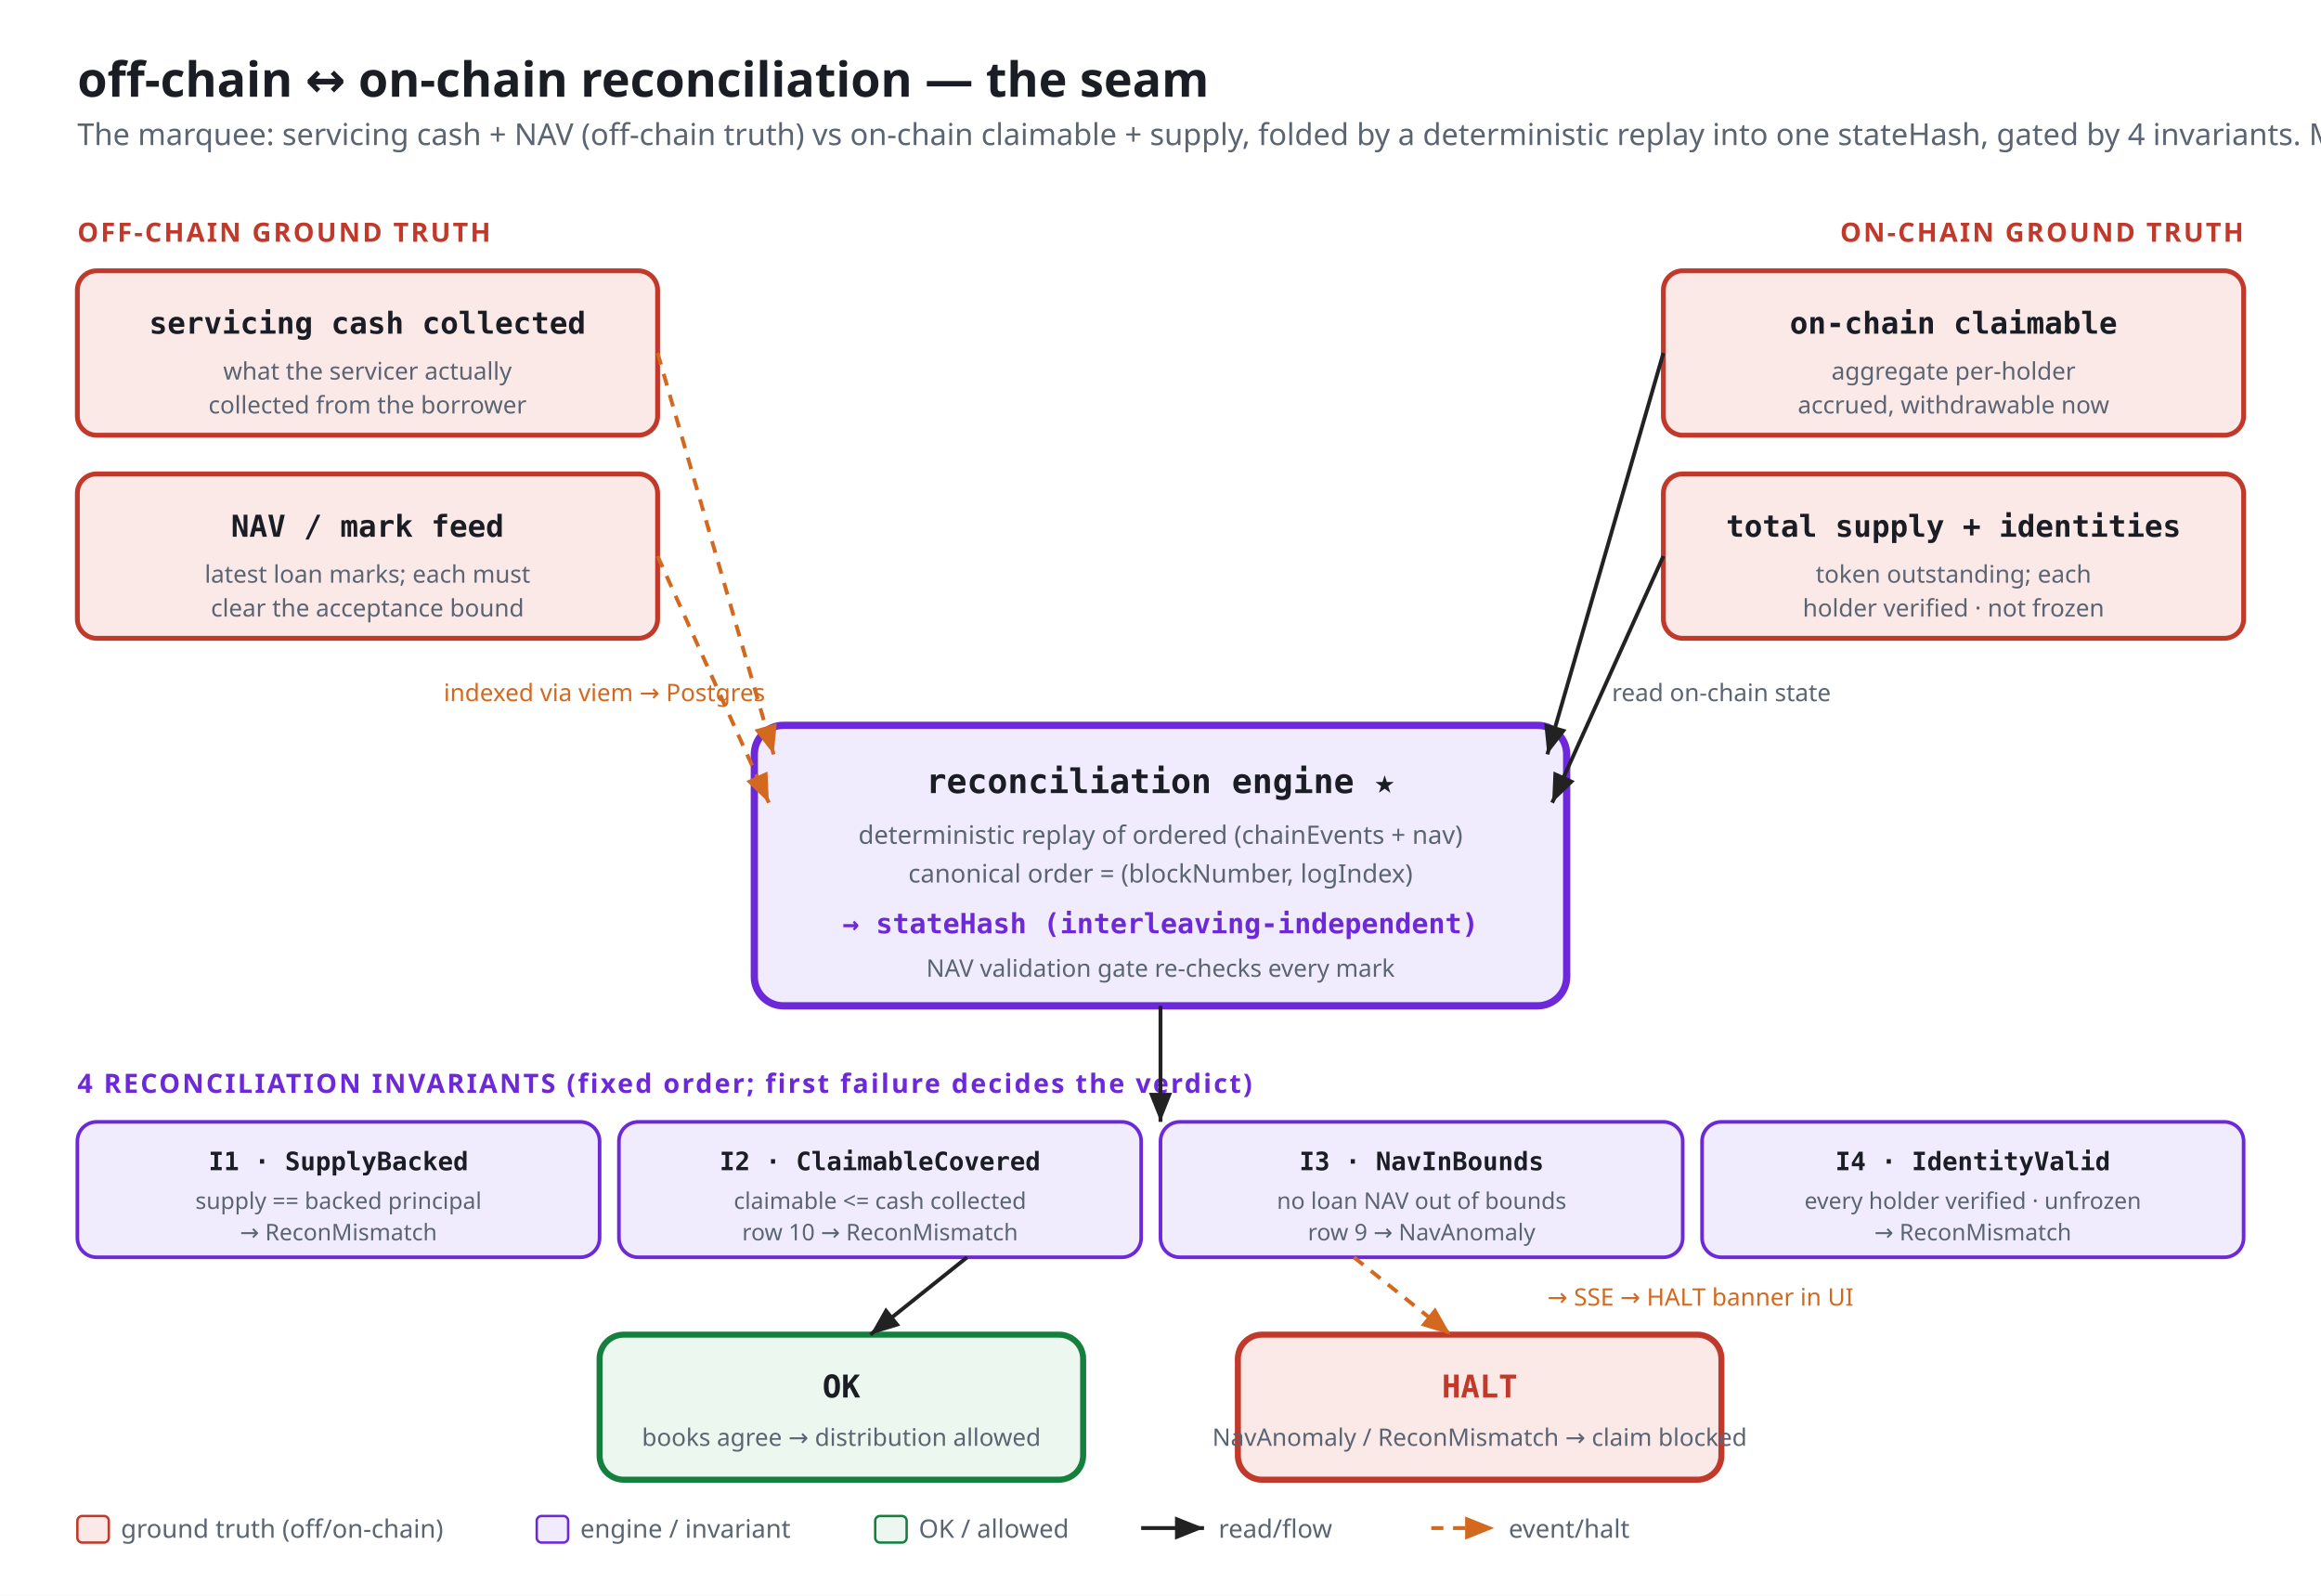
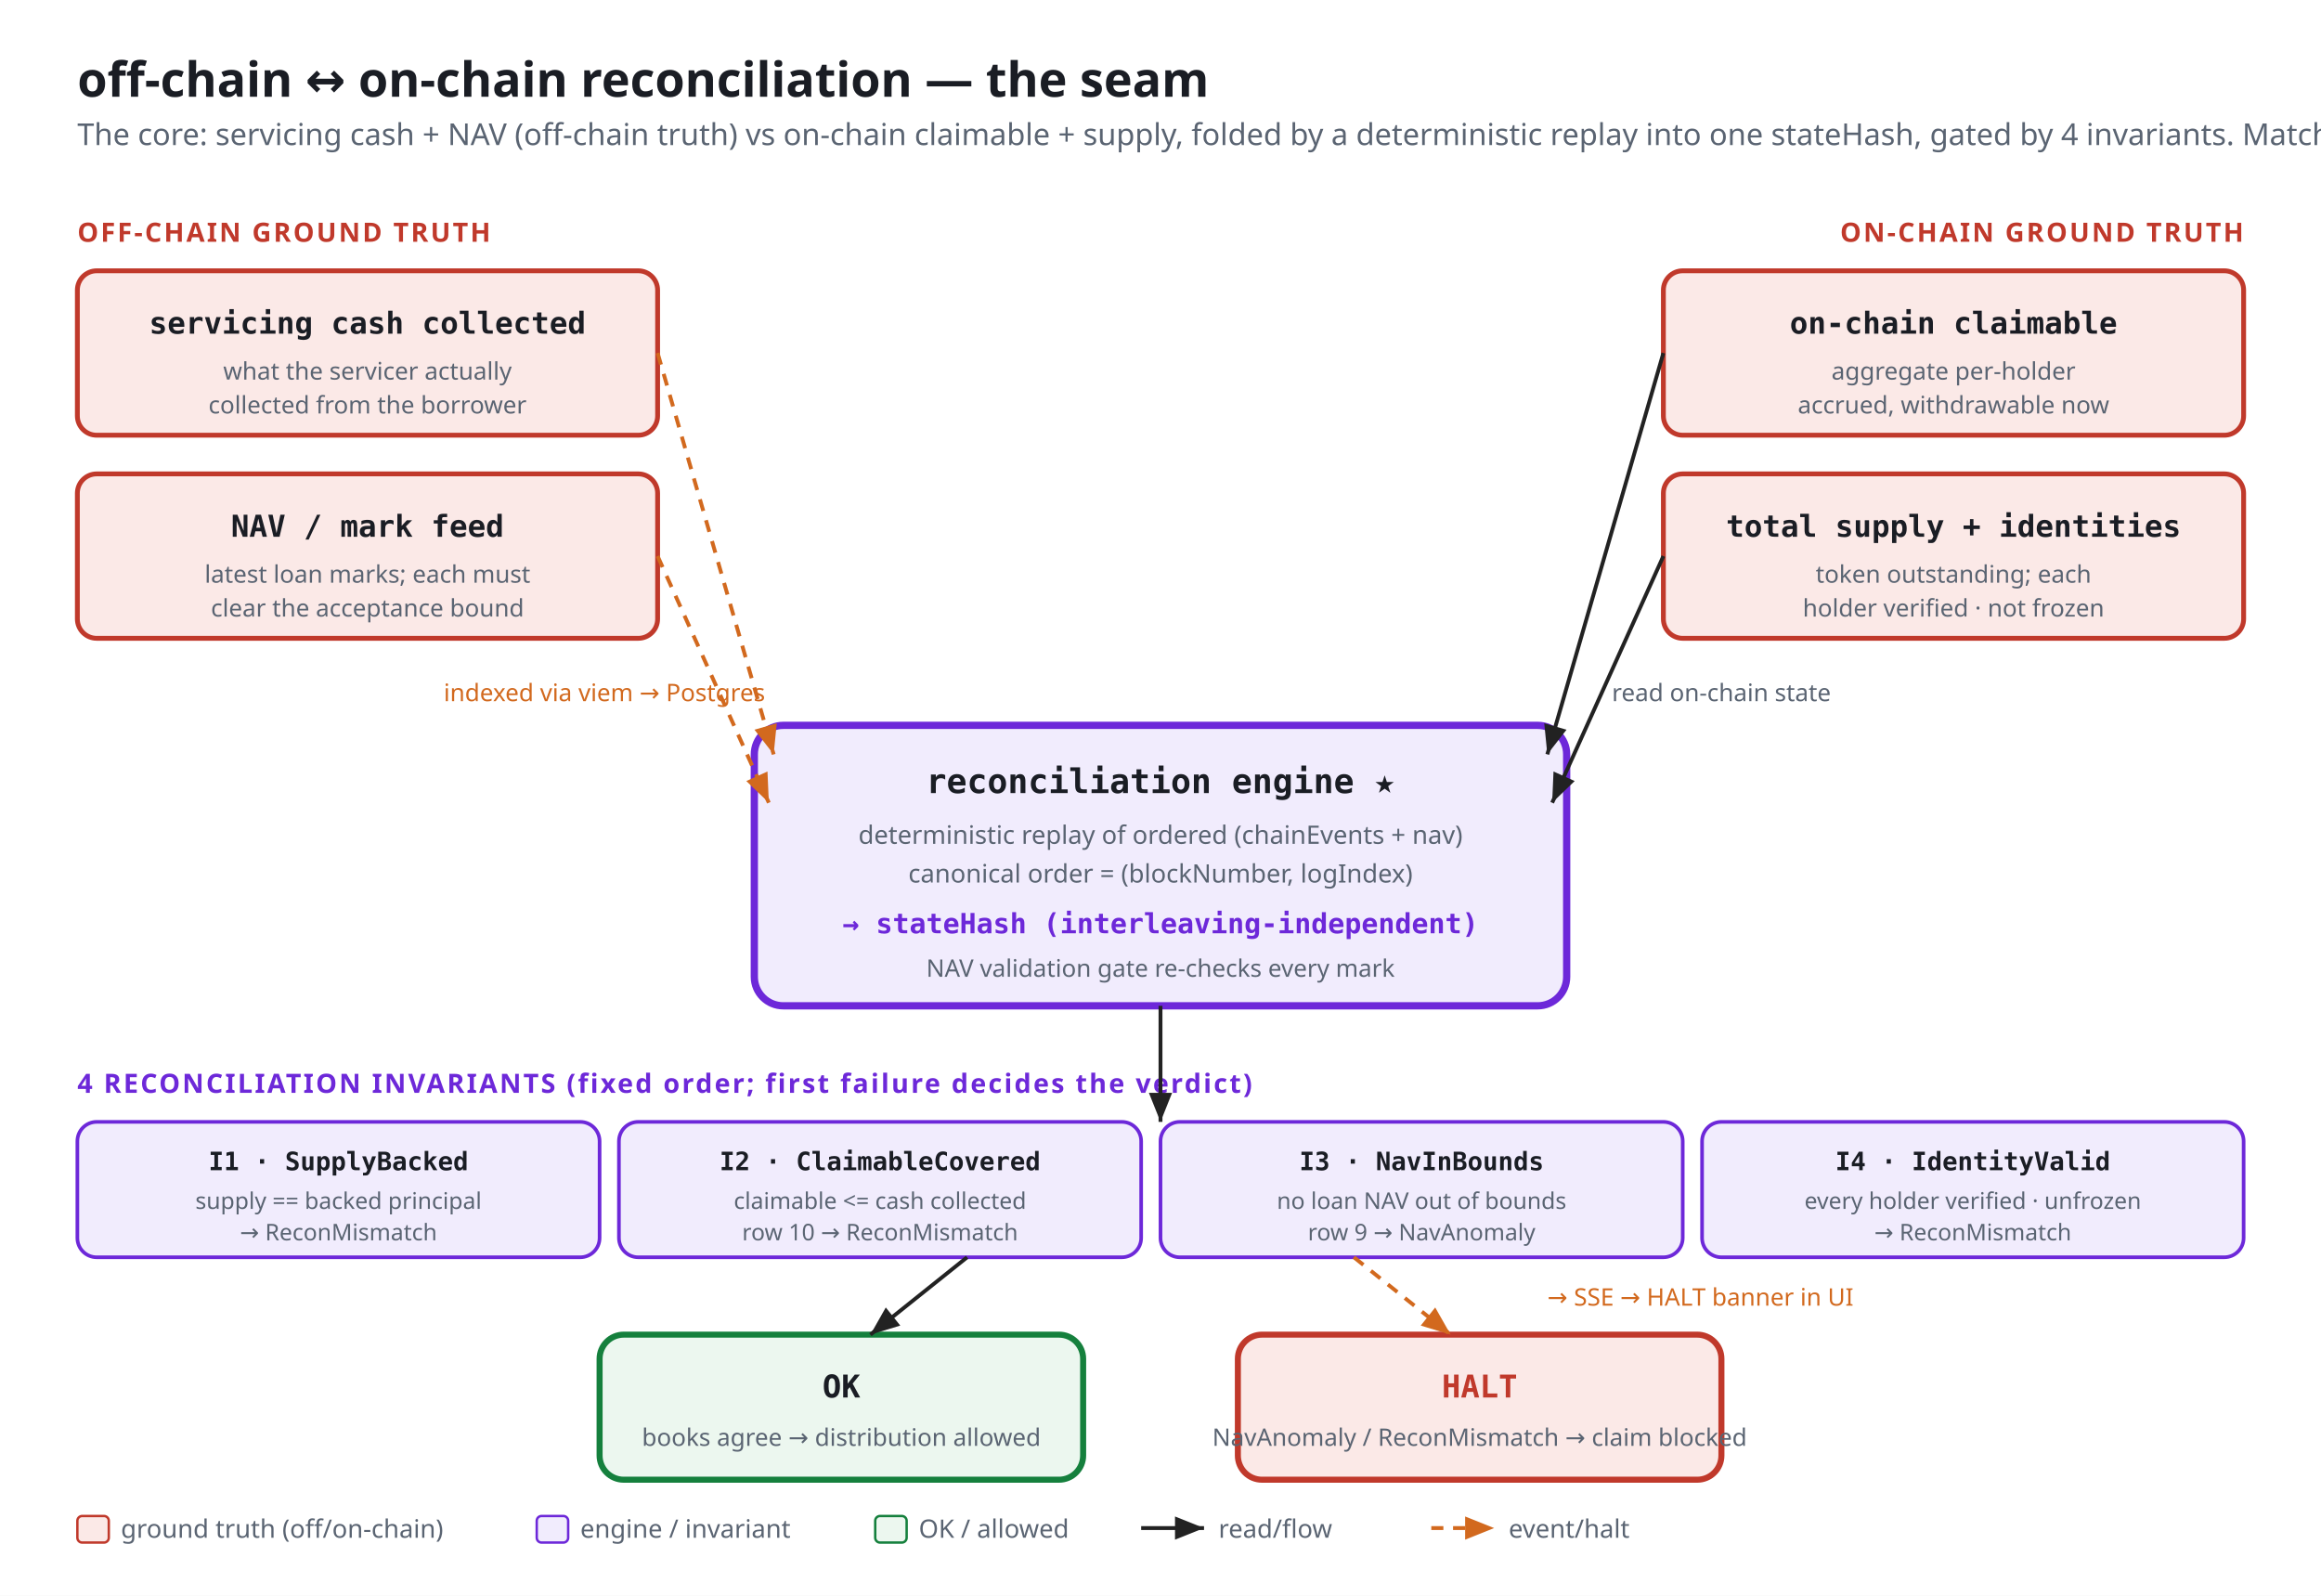
<svg xmlns="http://www.w3.org/2000/svg" viewBox="0 0 960 660" font-family="system-ui,sans-serif">
  <rect width="100%" height="100%" fill="#ffffff" />
  <defs>
    <marker id="a" markerWidth="9" markerHeight="9" refX="7.5" refY="3" orient="auto">
      <path d="M0,0 L7.5,3 L0,6 Z" fill="#222" />
    </marker>
    <marker id="ao" markerWidth="9" markerHeight="9" refX="7.5" refY="3" orient="auto">
      <path d="M0,0 L7.5,3 L0,6 Z" fill="#d2691e" />
    </marker>
  </defs>
  <text x="32" y="40" font-size="20" font-weight="700" fill="#1a1d24">off-chain ↔ on-chain reconciliation — the seam</text>
-   <text x="32" y="60" font-size="12.5" fill="#5a6472">The marquee: servicing cash + NAV (off-chain truth) vs on-chain claimable + supply, folded by a deterministic replay into one stateHash, gated by 4 invariants. Match or HALT.</text>
+   <text x="32" y="60" font-size="12.5" fill="#5a6472">The core: servicing cash + NAV (off-chain truth) vs on-chain claimable + supply, folded by a deterministic replay into one stateHash, gated by 4 invariants. Match or HALT.</text>
  <text x="32" y="100" font-size="11" font-weight="700" fill="#c0392b" letter-spacing="0.08em">OFF-CHAIN GROUND TRUTH</text>
  <g>
    <rect x="32" y="112" width="240" height="68" rx="8" fill="#fbe9e7" stroke="#c0392b" stroke-width="2" />
    <text x="152" y="138" text-anchor="middle" font-family="'SF Mono',Menlo,monospace" font-size="12.5" font-weight="600" fill="#1a1d24">servicing cash collected</text>
    <text x="152" y="157" text-anchor="middle" font-size="10" fill="#5a6472">what the servicer actually</text>
    <text x="152" y="171" text-anchor="middle" font-size="10" fill="#5a6472">collected from the borrower</text>
  </g>
  <g>
    <rect x="32" y="196" width="240" height="68" rx="8" fill="#fbe9e7" stroke="#c0392b" stroke-width="2" />
    <text x="152" y="222" text-anchor="middle" font-family="'SF Mono',Menlo,monospace" font-size="12.5" font-weight="600" fill="#1a1d24">NAV / mark feed</text>
    <text x="152" y="241" text-anchor="middle" font-size="10" fill="#5a6472">latest loan marks; each must</text>
    <text x="152" y="255" text-anchor="middle" font-size="10" fill="#5a6472">clear the acceptance bound</text>
  </g>
  <text x="688" y="100" font-size="11" font-weight="700" fill="#c0392b" letter-spacing="0.08em" text-anchor="end" transform="translate(240,0)">ON-CHAIN GROUND TRUTH</text>
  <g>
    <rect x="688" y="112" width="240" height="68" rx="8" fill="#fbe9e7" stroke="#c0392b" stroke-width="2" />
    <text x="808" y="138" text-anchor="middle" font-family="'SF Mono',Menlo,monospace" font-size="12.5" font-weight="600" fill="#1a1d24">on-chain claimable</text>
    <text x="808" y="157" text-anchor="middle" font-size="10" fill="#5a6472">aggregate per-holder</text>
    <text x="808" y="171" text-anchor="middle" font-size="10" fill="#5a6472">accrued, withdrawable now</text>
  </g>
  <g>
    <rect x="688" y="196" width="240" height="68" rx="8" fill="#fbe9e7" stroke="#c0392b" stroke-width="2" />
    <text x="808" y="222" text-anchor="middle" font-family="'SF Mono',Menlo,monospace" font-size="12.5" font-weight="600" fill="#1a1d24">total supply + identities</text>
    <text x="808" y="241" text-anchor="middle" font-size="10" fill="#5a6472">token outstanding; each</text>
    <text x="808" y="255" text-anchor="middle" font-size="10" fill="#5a6472">holder verified · not frozen</text>
  </g>
  <g>
    <rect x="312" y="300" width="336" height="116" rx="12" fill="#f1ecfd" stroke="#6d28d9" stroke-width="3" />
    <text x="480" y="328" text-anchor="middle" font-family="'SF Mono',Menlo,monospace" font-size="14" font-weight="700" fill="#1a1d24">reconciliation engine  ★</text>
    <text x="480" y="349" text-anchor="middle" font-size="10.5" fill="#5a6472">deterministic replay of ordered (chainEvents + nav)</text>
    <text x="480" y="365" text-anchor="middle" font-size="10.5" fill="#5a6472">canonical order = (blockNumber, logIndex)</text>
    <text x="480" y="386" text-anchor="middle" font-family="'SF Mono',Menlo,monospace" font-size="11.5" font-weight="700" fill="#6d28d9">→ stateHash (interleaving-independent)</text>
    <text x="480" y="404" text-anchor="middle" font-size="10" fill="#5a6472">NAV validation gate re-checks every mark</text>
  </g>
  <line x1="272" y1="146" x2="320" y2="312" stroke="#d2691e" stroke-width="1.6" stroke-dasharray="5 4" marker-end="url(#ao)" />
  <line x1="272" y1="230" x2="318" y2="332" stroke="#d2691e" stroke-width="1.6" stroke-dasharray="5 4" marker-end="url(#ao)" />
  <text x="250" y="290" text-anchor="middle" font-size="10" fill="#d2691e">indexed via viem → Postgres</text>
  <line x1="688" y1="146" x2="640" y2="312" stroke="#222" stroke-width="1.6" marker-end="url(#a)" />
  <line x1="688" y1="230" x2="642" y2="332" stroke="#222" stroke-width="1.6" marker-end="url(#a)" />
  <text x="712" y="290" text-anchor="middle" font-size="10" fill="#5a6472">read on-chain state</text>
  <text x="32" y="452" font-size="11" font-weight="700" fill="#6d28d9" letter-spacing="0.08em">4 RECONCILIATION INVARIANTS (fixed order; first failure decides the verdict)</text>
  <g font-size="9.5" fill="#5a6472">
    <rect x="32" y="464" width="216" height="56" rx="8" fill="#f1ecfd" stroke="#6d28d9" stroke-width="1.5" />
    <text x="140" y="484" text-anchor="middle" font-family="'SF Mono',Menlo,monospace" font-size="10.5" font-weight="700" fill="#1a1d24">I1 · SupplyBacked</text>
    <text x="140" y="500" text-anchor="middle">supply == backed principal</text>
    <text x="140" y="513" text-anchor="middle">→ ReconMismatch</text>
    <rect x="256" y="464" width="216" height="56" rx="8" fill="#f1ecfd" stroke="#6d28d9" stroke-width="1.5" />
    <text x="364" y="484" text-anchor="middle" font-family="'SF Mono',Menlo,monospace" font-size="10.5" font-weight="700" fill="#1a1d24">I2 · ClaimableCovered</text>
    <text x="364" y="500" text-anchor="middle">claimable &lt;= cash collected</text>
    <text x="364" y="513" text-anchor="middle">row 10 → ReconMismatch</text>
    <rect x="480" y="464" width="216" height="56" rx="8" fill="#f1ecfd" stroke="#6d28d9" stroke-width="1.5" />
    <text x="588" y="484" text-anchor="middle" font-family="'SF Mono',Menlo,monospace" font-size="10.5" font-weight="700" fill="#1a1d24">I3 · NavInBounds</text>
    <text x="588" y="500" text-anchor="middle">no loan NAV out of bounds</text>
    <text x="588" y="513" text-anchor="middle">row 9 → NavAnomaly</text>
    <rect x="704" y="464" width="224" height="56" rx="8" fill="#f1ecfd" stroke="#6d28d9" stroke-width="1.5" />
    <text x="816" y="484" text-anchor="middle" font-family="'SF Mono',Menlo,monospace" font-size="10.5" font-weight="700" fill="#1a1d24">I4 · IdentityValid</text>
    <text x="816" y="500" text-anchor="middle">every holder verified · unfrozen</text>
    <text x="816" y="513" text-anchor="middle">→ ReconMismatch</text>
  </g>
  <line x1="480" y1="416" x2="480" y2="464" stroke="#222" stroke-width="1.6" marker-end="url(#a)" />
  <g>
    <rect x="248" y="552" width="200" height="60" rx="10" fill="#ecf7ef" stroke="#15803d" stroke-width="2.5" />
    <text x="348" y="578" text-anchor="middle" font-family="'SF Mono',Menlo,monospace" font-size="13" font-weight="700" fill="#1a1d24">OK</text>
    <text x="348" y="598" text-anchor="middle" font-size="10" fill="#5a6472">books agree → distribution allowed</text>
  </g>
  <g>
    <rect x="512" y="552" width="200" height="60" rx="10" fill="#fbe9e7" stroke="#c0392b" stroke-width="2.5" />
    <text x="612" y="578" text-anchor="middle" font-family="'SF Mono',Menlo,monospace" font-size="13" font-weight="700" fill="#c0392b">HALT</text>
    <text x="612" y="598" text-anchor="middle" font-size="10" fill="#5a6472">NavAnomaly / ReconMismatch → claim blocked</text>
  </g>
  <line x1="400" y1="520" x2="360" y2="552" stroke="#222" stroke-width="1.6" marker-end="url(#a)" />
  <line x1="560" y1="520" x2="600" y2="552" stroke="#d2691e" stroke-width="1.6" stroke-dasharray="5 4" marker-end="url(#ao)" />
  <text x="640" y="540" font-size="10" fill="#d2691e">→ SSE → HALT banner in UI</text>
  <g transform="translate(32,636)" font-size="10.5" fill="#5a6472">
    <rect x="0" y="-9" width="13" height="11" rx="2" fill="#fbe9e7" stroke="#c0392b" />
    <text x="18" y="0">ground truth (off/on-chain)</text>
    <rect x="190" y="-9" width="13" height="11" rx="2" fill="#f1ecfd" stroke="#6d28d9" />
    <text x="208" y="0">engine / invariant</text>
    <rect x="330" y="-9" width="13" height="11" rx="2" fill="#ecf7ef" stroke="#15803d" />
    <text x="348" y="0">OK / allowed</text>
    <line x1="440" y1="-4" x2="466" y2="-4" stroke="#222" stroke-width="1.6" marker-end="url(#a)" />
    <text x="472" y="0">read/flow</text>
    <line x1="560" y1="-4" x2="586" y2="-4" stroke="#d2691e" stroke-width="1.6" stroke-dasharray="5 4" marker-end="url(#ao)" />
    <text x="592" y="0">event/halt</text>
  </g>
</svg>
